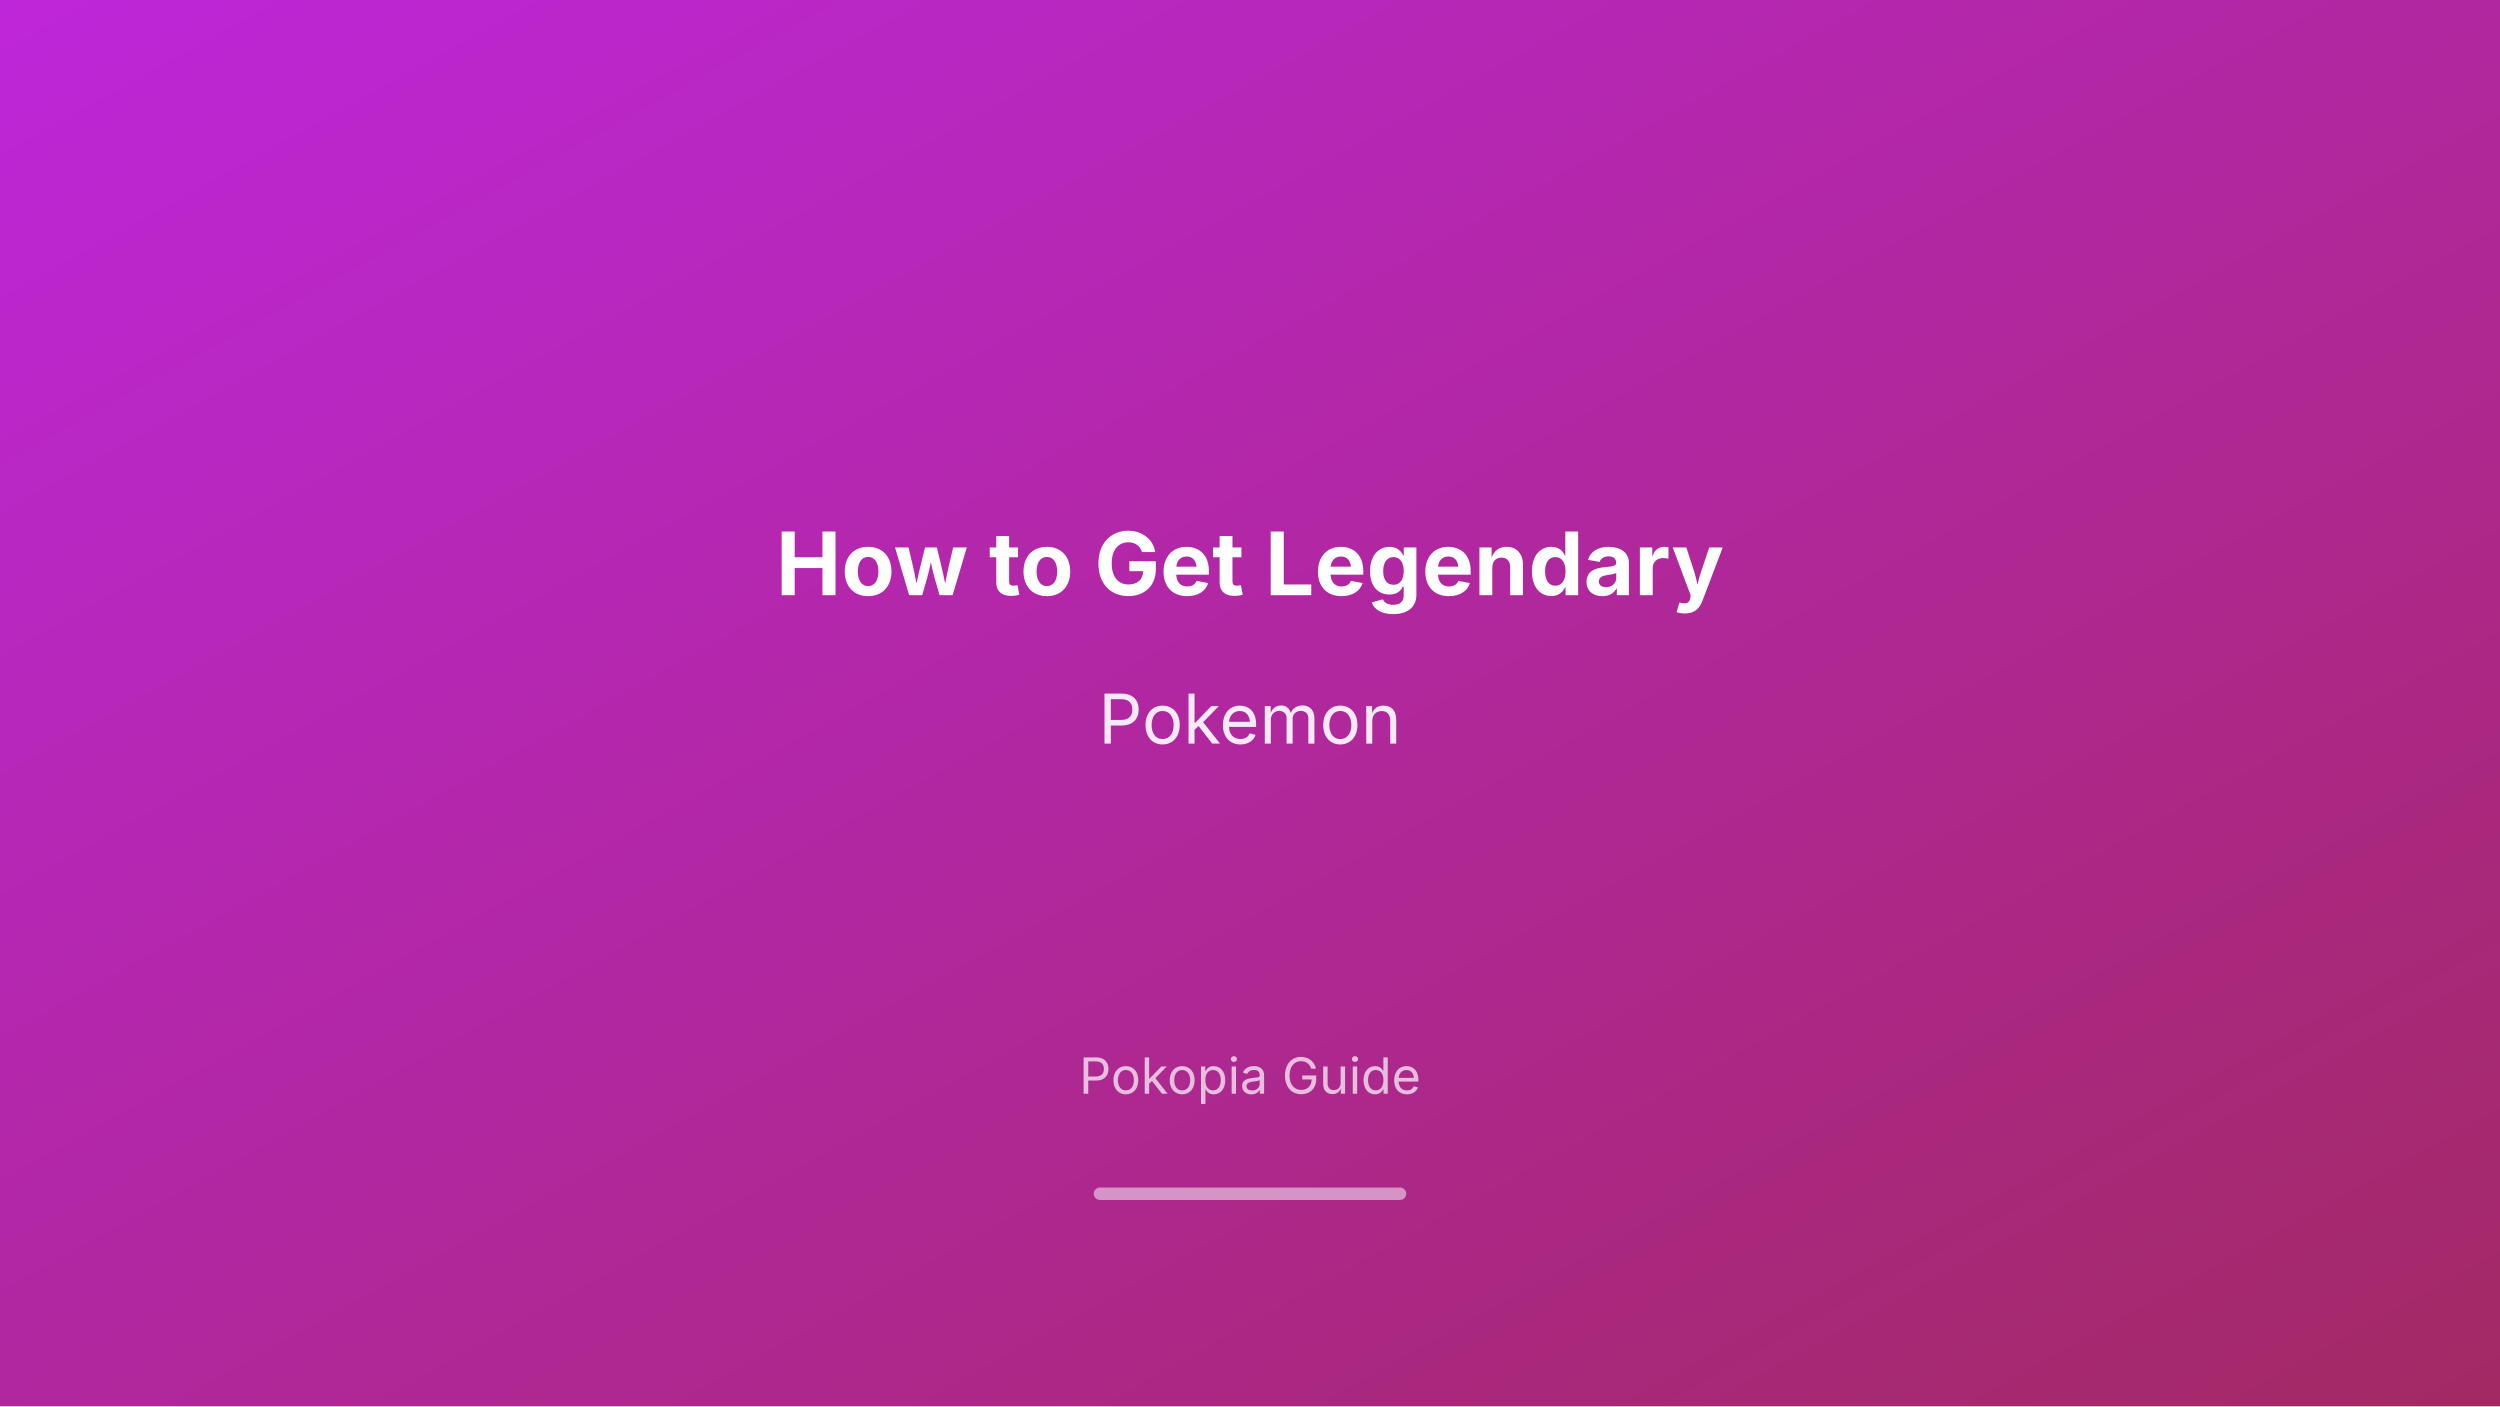
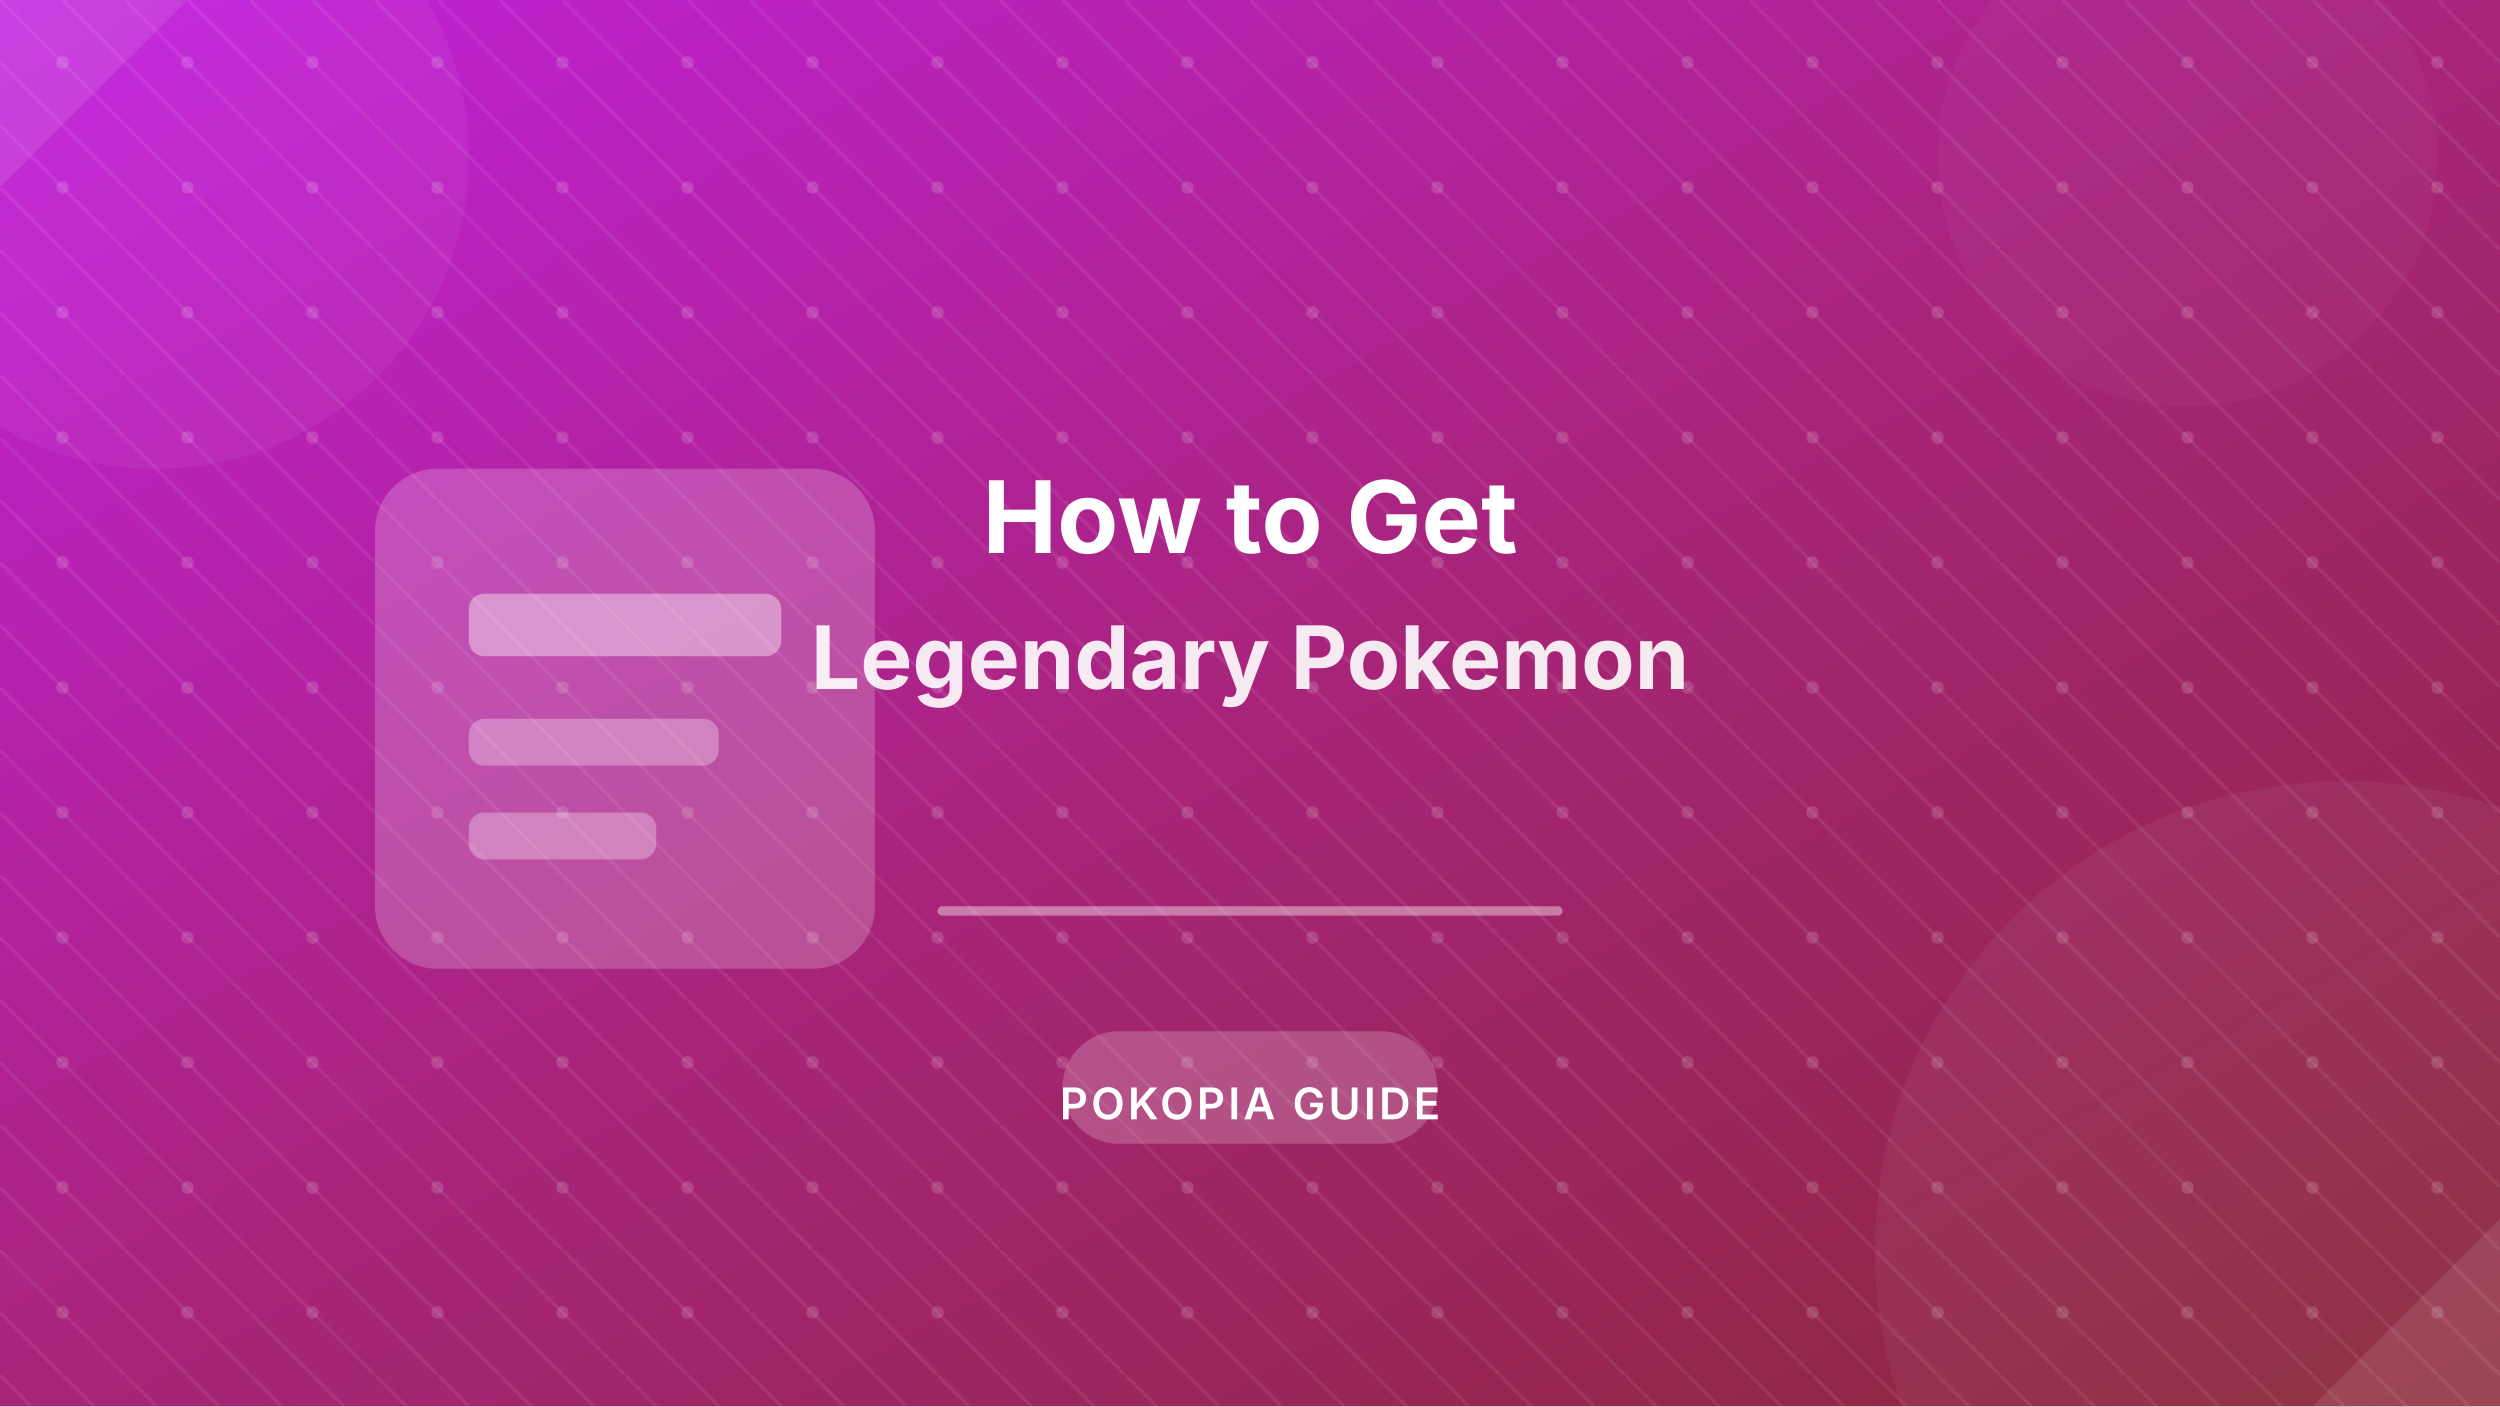
<svg xmlns="http://www.w3.org/2000/svg" width="800" height="450">
  <defs>
    <linearGradient id="bg" x1="0%" y1="0%" x2="100%" y2="100%">
-       <stop offset="0%" style="stop-color:hsl(291,70%,50%);stop-opacity:1" />
-       <stop offset="100%" style="stop-color:hsl(331,60%,40%);stop-opacity:1" />
+       <stop offset="0%" style="stop-color:hsl(291,75%,50%);stop-opacity:1" />
+       <stop offset="50%" style="stop-color:hsl(321,65%,40%);stop-opacity:1" />
+       <stop offset="100%" style="stop-color:hsl(351,55%,35%);stop-opacity:1" />
    </linearGradient>
+     <pattern id="dots" x="0" y="0" width="40" height="40" patternUnits="userSpaceOnUse">
+       <circle cx="20" cy="20" r="2" fill="rgba(255,255,255,0.15)" />
+     </pattern>
+     <pattern id="lines" x="0" y="0" width="20" height="20" patternUnits="userSpaceOnUse">
+       <line x1="0" y1="0" x2="20" y2="20" stroke="rgba(255,255,255,0.08)" stroke-width="1" />
+     </pattern>
  </defs>
  <rect width="800" height="450" fill="url(#bg)" />
-   <text x="400" y="180" font-family="system-ui, -apple-system, sans-serif" font-size="28" font-weight="bold" fill="white" text-anchor="middle" dominant-baseline="middle">
-     How to Get Legendary
+   <rect width="800" height="450" fill="url(#dots)" />
+   <rect width="800" height="450" fill="url(#lines)" />
+   <circle cx="50" cy="50" r="100" fill="rgba(255,255,255,0.05)" />
+   <circle cx="750" cy="400" r="150" fill="rgba(255,255,255,0.05)" />
+   <circle cx="700" cy="50" r="80" fill="rgba(255,255,255,0.03)" />
+   <g transform="translate(0, 30)">
+     <rect x="120" y="120" width="160" height="160" rx="20" fill="rgba(255,255,255,0.2)" />
+     <rect x="150" y="160" width="100" height="20" rx="5" fill="rgba(255,255,255,0.4)" />
+     <rect x="150" y="200" width="80" height="15" rx="5" fill="rgba(255,255,255,0.3)" />
+     <rect x="150" y="230" width="60" height="15" rx="5" fill="rgba(255,255,255,0.3)" />
+   </g>
+   <text x="400" y="165" font-family="system-ui, -apple-system, BlinkMacSystemFont, sans-serif" font-size="32" font-weight="bold" fill="white" text-anchor="middle" dominant-baseline="middle" style="text-shadow: 0 2px 8px rgba(0,0,0,0.3)">
+     How to Get
  </text>
-   <text x="400" y="230" font-family="system-ui, -apple-system, sans-serif" font-size="22" fill="rgba(255,255,255,0.9)" text-anchor="middle" dominant-baseline="middle">
-     Pokemon
+   <text x="400" y="210" font-family="system-ui, -apple-system, BlinkMacSystemFont, sans-serif" font-size="28" font-weight="bold" fill="white" text-anchor="middle" dominant-baseline="middle" style="text-shadow: 0 2px 8px rgba(0,0,0,0.3)" opacity="0.9">
+     Legendary Pokemon
  </text>
-   <text x="400" y="350" font-family="system-ui, -apple-system, sans-serif" font-size="16" fill="rgba(255,255,255,0.7)" text-anchor="middle">
-     Pokopia Guide
+   <rect x="300" y="290" width="200" height="3" rx="1.5" fill="rgba(255,255,255,0.4)" />
+   <rect x="340" y="330" width="120" height="36" rx="18" fill="rgba(255,255,255,0.2)" />
+   <text x="400" y="353" font-family="system-ui, -apple-system, sans-serif" font-size="14" font-weight="600" fill="white" text-anchor="middle" dominant-baseline="middle" letter-spacing="1">
+     POKOPIA GUIDE
  </text>
-   <rect x="350" y="380" width="100" height="4" rx="2" fill="rgba(255,255,255,0.5)" />
+   <path d="M0 0 L60 0 L0 60 Z" fill="rgba(255,255,255,0.1)" />
+   <path d="M800 450 L740 450 L800 390 Z" fill="rgba(255,255,255,0.1)" />
</svg>
